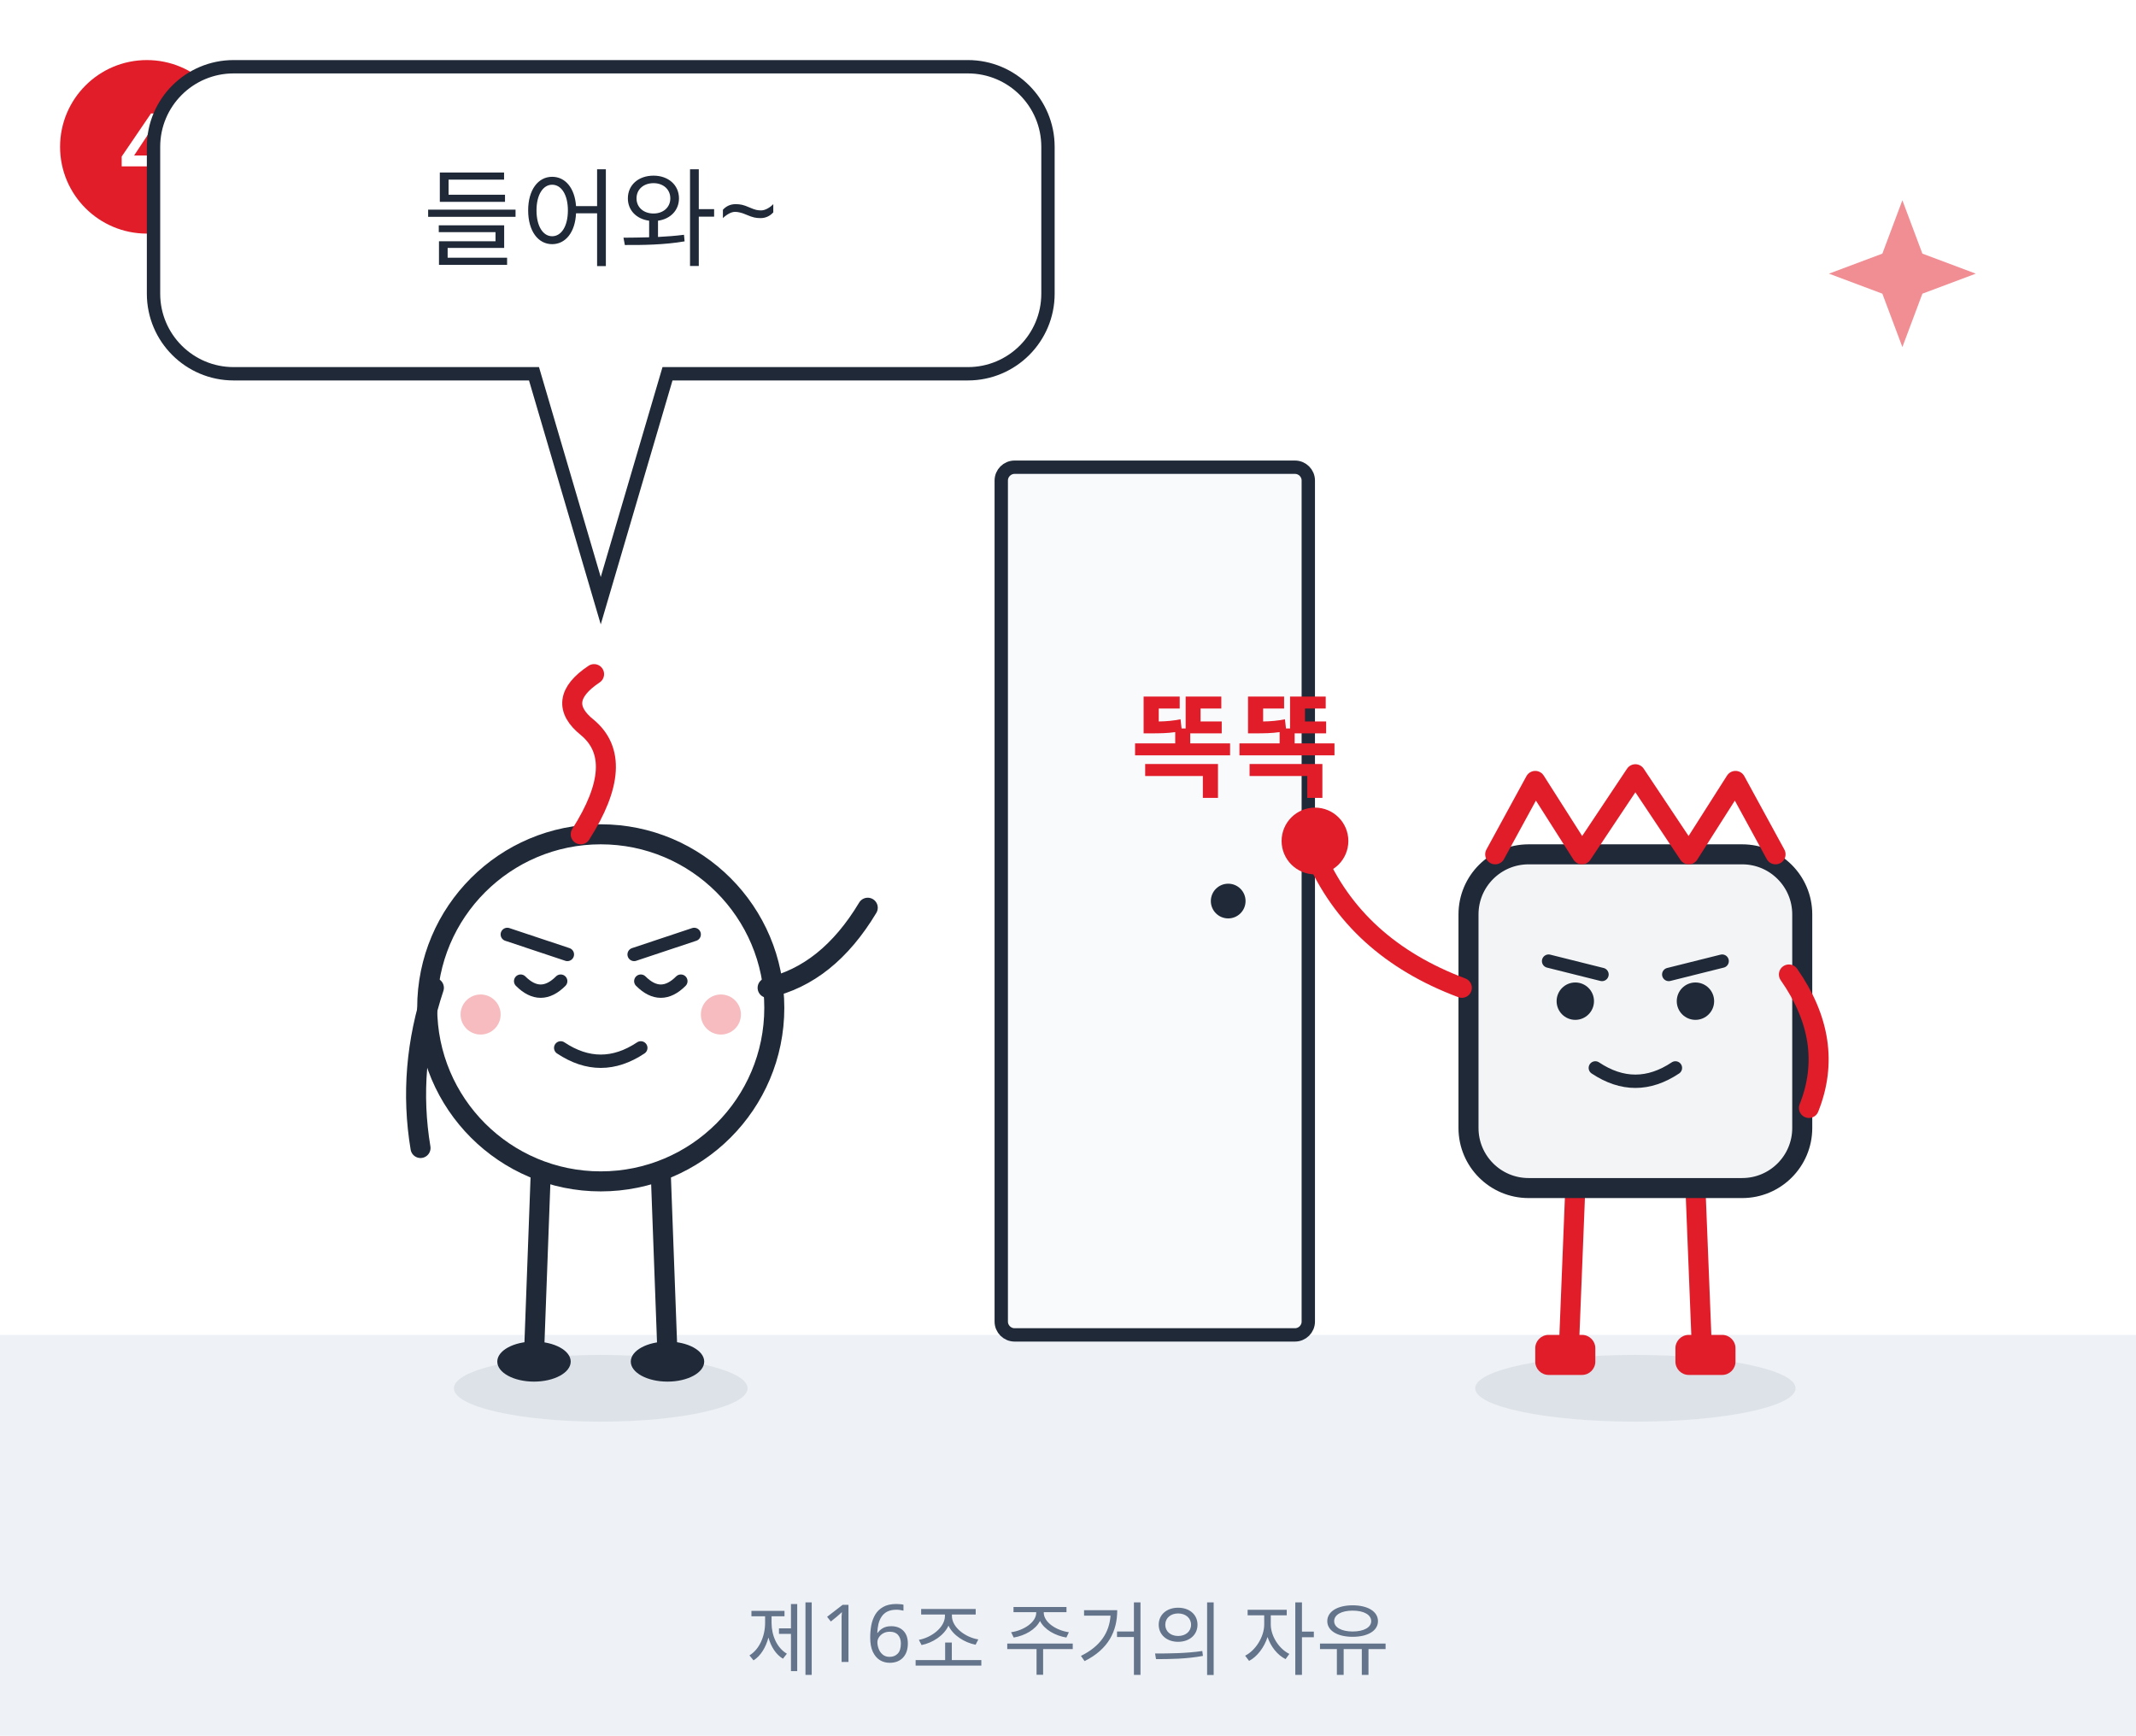
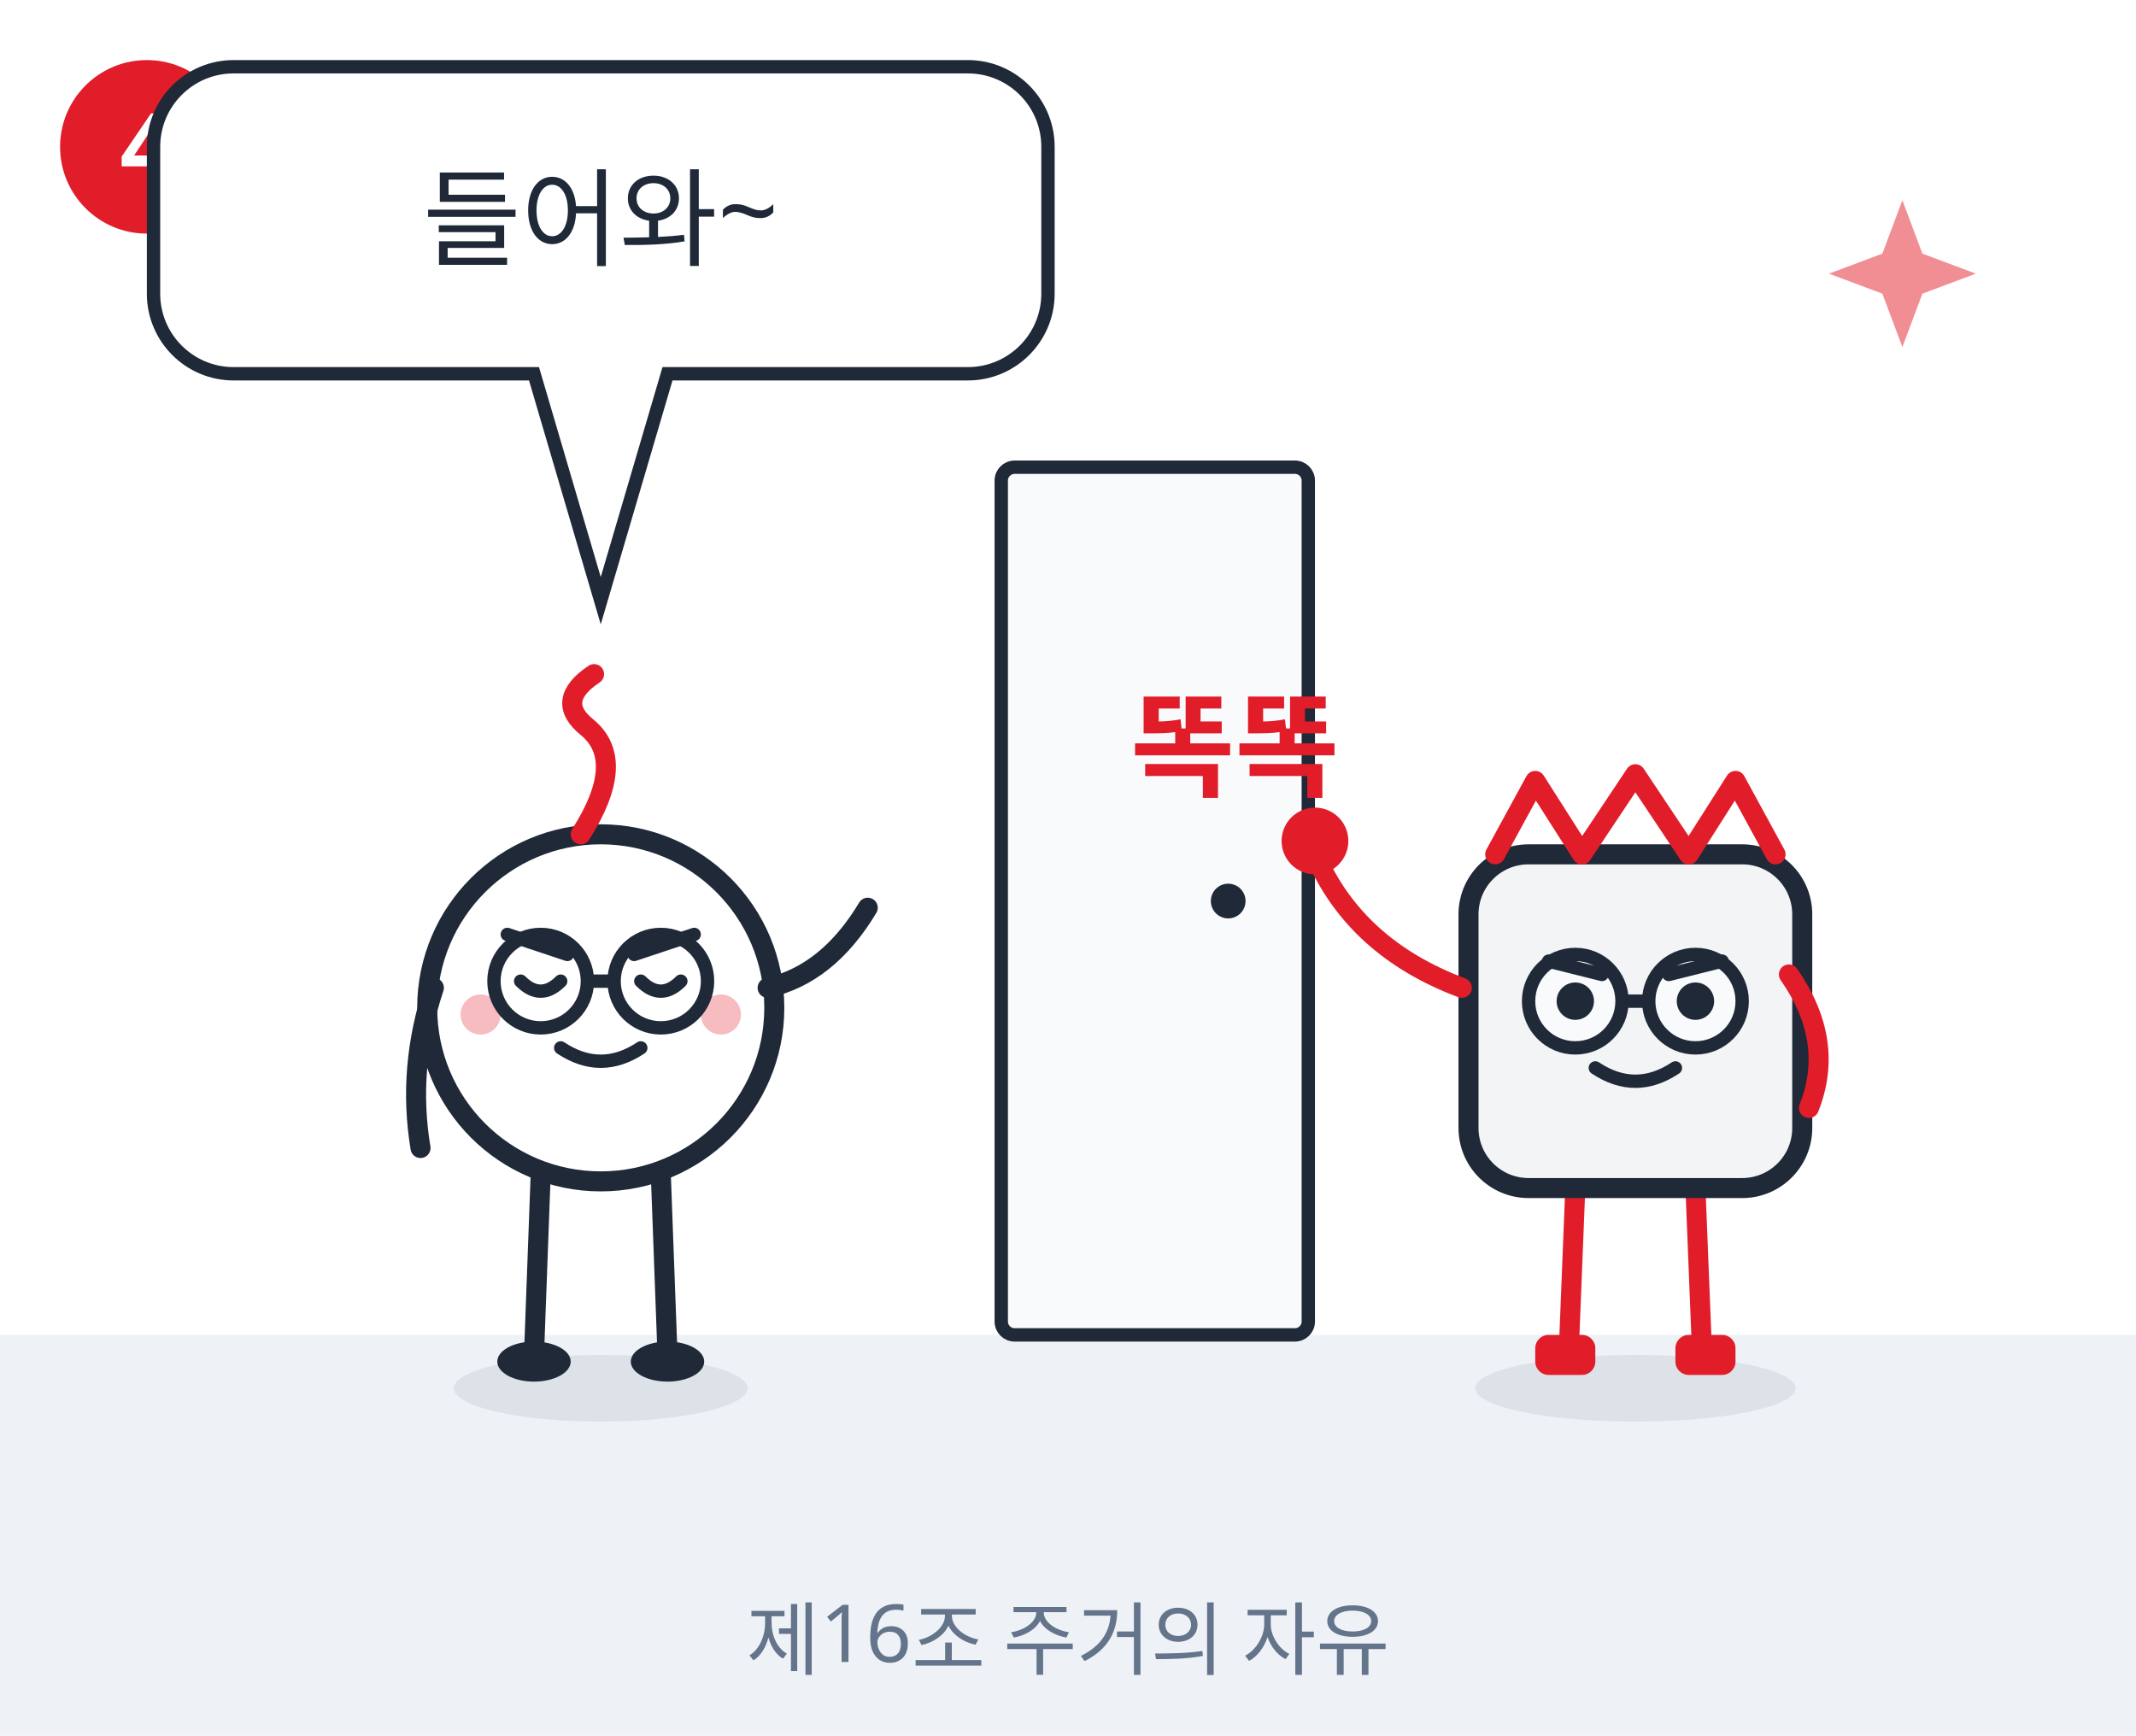
<svg xmlns="http://www.w3.org/2000/svg" viewBox="0 0 320 260" role="img" aria-label="네모가 문을 두드리고 동그라미가 웃으며 들어오라고 반기는 장면">
  <rect width="320" height="260" fill="#ffffff" />
  <rect y="200" width="320" height="60" fill="#eef2f7" />
  <path d="M 285,30 L 288,38 L 296,41 L 288,44 L 285,52 L 282,44 L 274,41 L 282,38 Z" fill="#e11d2a" opacity="0.5" />
  <rect x="150" y="70" width="46" height="130" rx="2" fill="#f8fafc" stroke="#1f2937" stroke-width="2" />
  <circle cx="184" cy="135" r="2.6" fill="#1f2937" />
  <circle cx="22" cy="22" r="13" fill="#e11d2a" />
  <text x="22" y="27" text-anchor="middle" font-family="'Pretendard', sans-serif" font-size="14" font-weight="bold" fill="#ffffff">4</text>
  <text x="185" y="118" text-anchor="middle" font-family="'Pretendard', sans-serif" font-size="17" font-weight="bold" fill="#e11d2a">똑똑</text>
  <g transform="translate(90,206)">
    <ellipse cx="0" cy="2" rx="22" ry="5" fill="#1f2937" opacity="0.08" />
    <line x1="-9" y1="-30" x2="-10" y2="-3" stroke="#1f2937" stroke-width="3" stroke-linecap="round" />
    <line x1="9" y1="-30" x2="10" y2="-3" stroke="#1f2937" stroke-width="3" stroke-linecap="round" />
    <ellipse cx="-10" cy="-2" rx="5.5" ry="3" fill="#1f2937" />
    <ellipse cx="10" cy="-2" rx="5.5" ry="3" fill="#1f2937" />
    <circle cx="0" cy="-55" r="26" fill="#ffffff" stroke="#1f2937" stroke-width="3" />
    <path d="M -3,-81 Q 4,-92 -2,-97 Q -7,-101 -1,-105" stroke="#e11d2a" stroke-width="3" stroke-linecap="round" fill="none" />
    <path d="M -25,-58 Q -29,-46 -27,-34" stroke="#1f2937" stroke-width="3" stroke-linecap="round" fill="none" />
    <path d="M 25,-58 Q 34,-60 40,-70" stroke="#1f2937" stroke-width="3" stroke-linecap="round" fill="none" />
    <circle cx="-18" cy="-54" r="3" fill="#e11d2a" opacity="0.3" />
    <circle cx="18" cy="-54" r="3" fill="#e11d2a" opacity="0.3" />
+     <circle cx="-9" cy="-59" r="7" fill="#ffffff" fill-opacity="0.5" stroke="#1f2937" stroke-width="2" />
+     <circle cx="9" cy="-59" r="7" fill="#ffffff" fill-opacity="0.5" stroke="#1f2937" stroke-width="2" />
+     <line x1="-2" y1="-59" x2="2" y2="-59" stroke="#1f2937" stroke-width="2" />
    <path d="M -12,-59 Q -9,-56 -6,-59" stroke="#1f2937" stroke-width="2" stroke-linecap="round" fill="none" />
    <path d="M 6,-59 Q 9,-56 12,-59" stroke="#1f2937" stroke-width="2" stroke-linecap="round" fill="none" />
    <line x1="-14" y1="-66" x2="-5" y2="-63" stroke="#1f2937" stroke-width="2" stroke-linecap="round" />
    <line x1="5" y1="-63" x2="14" y2="-66" stroke="#1f2937" stroke-width="2" stroke-linecap="round" />
    <path d="M -6,-49 Q 0,-45 6,-49" stroke="#1f2937" stroke-width="2" stroke-linecap="round" fill="none" />
  </g>
  <g transform="translate(245,206)">
    <ellipse cx="0" cy="2" rx="24" ry="5" fill="#1f2937" opacity="0.08" />
    <line x1="-9" y1="-28" x2="-10" y2="-3" stroke="#e11d2a" stroke-width="3" stroke-linecap="round" />
    <line x1="9" y1="-28" x2="10" y2="-3" stroke="#e11d2a" stroke-width="3" stroke-linecap="round" />
    <rect x="-15" y="-6" width="9" height="6" rx="2" fill="#e11d2a" />
    <rect x="6" y="-6" width="9" height="6" rx="2" fill="#e11d2a" />
    <rect x="-25" y="-78" width="50" height="50" rx="9" fill="#f3f4f6" stroke="#1f2937" stroke-width="3" />
    <polyline points="-21,-78 -15,-89 -8,-78 0,-90 8,-78 15,-89 21,-78" fill="none" stroke="#e11d2a" stroke-width="3" stroke-linejoin="round" stroke-linecap="round" />
    <path d="M 23,-60 Q 30,-50 26,-40" stroke="#e11d2a" stroke-width="3" stroke-linecap="round" fill="none" />
    <path d="M -26,-58 Q -42,-64 -48,-78" stroke="#e11d2a" stroke-width="3" stroke-linecap="round" fill="none" />
    <circle cx="-48" cy="-80" r="5" fill="#e11d2a" />
+     <circle cx="-9" cy="-56" r="7" fill="#ffffff" fill-opacity="0.5" stroke="#1f2937" stroke-width="2" />
+     <circle cx="9" cy="-56" r="7" fill="#ffffff" fill-opacity="0.5" stroke="#1f2937" stroke-width="2" />
+     <line x1="-2" y1="-56" x2="2" y2="-56" stroke="#1f2937" stroke-width="2" />
    <circle cx="-9" cy="-56" r="2.8" fill="#1f2937" />
    <circle cx="9" cy="-56" r="2.8" fill="#1f2937" />
    <line x1="-13" y1="-62" x2="-5" y2="-60" stroke="#1f2937" stroke-width="2" stroke-linecap="round" />
    <line x1="5" y1="-60" x2="13" y2="-62" stroke="#1f2937" stroke-width="2" stroke-linecap="round" />
    <path d="M -6,-46 Q 0,-42 6,-46" stroke="#1f2937" stroke-width="2" stroke-linecap="round" fill="none" />
  </g>
  <path d="M 35,10 H 145 A12,12 0 0 1 157,22 V 44 A12,12 0 0 1 145,56 H 100 L 90,90 L 80,56 H 35 A12,12 0 0 1 23,44 V 22 A12,12 0 0 1 35,10 Z" fill="#ffffff" stroke="#1f2937" stroke-width="2" />
  <text x="90" y="33" text-anchor="middle" dominant-baseline="middle" font-family="'Pretendard', sans-serif" font-size="16" fill="#1f2937">들어와~</text>
  <text x="160" y="250" text-anchor="middle" font-family="'Pretendard', sans-serif" font-size="12" fill="#64748b">제16조 주거의 자유</text>
</svg>
